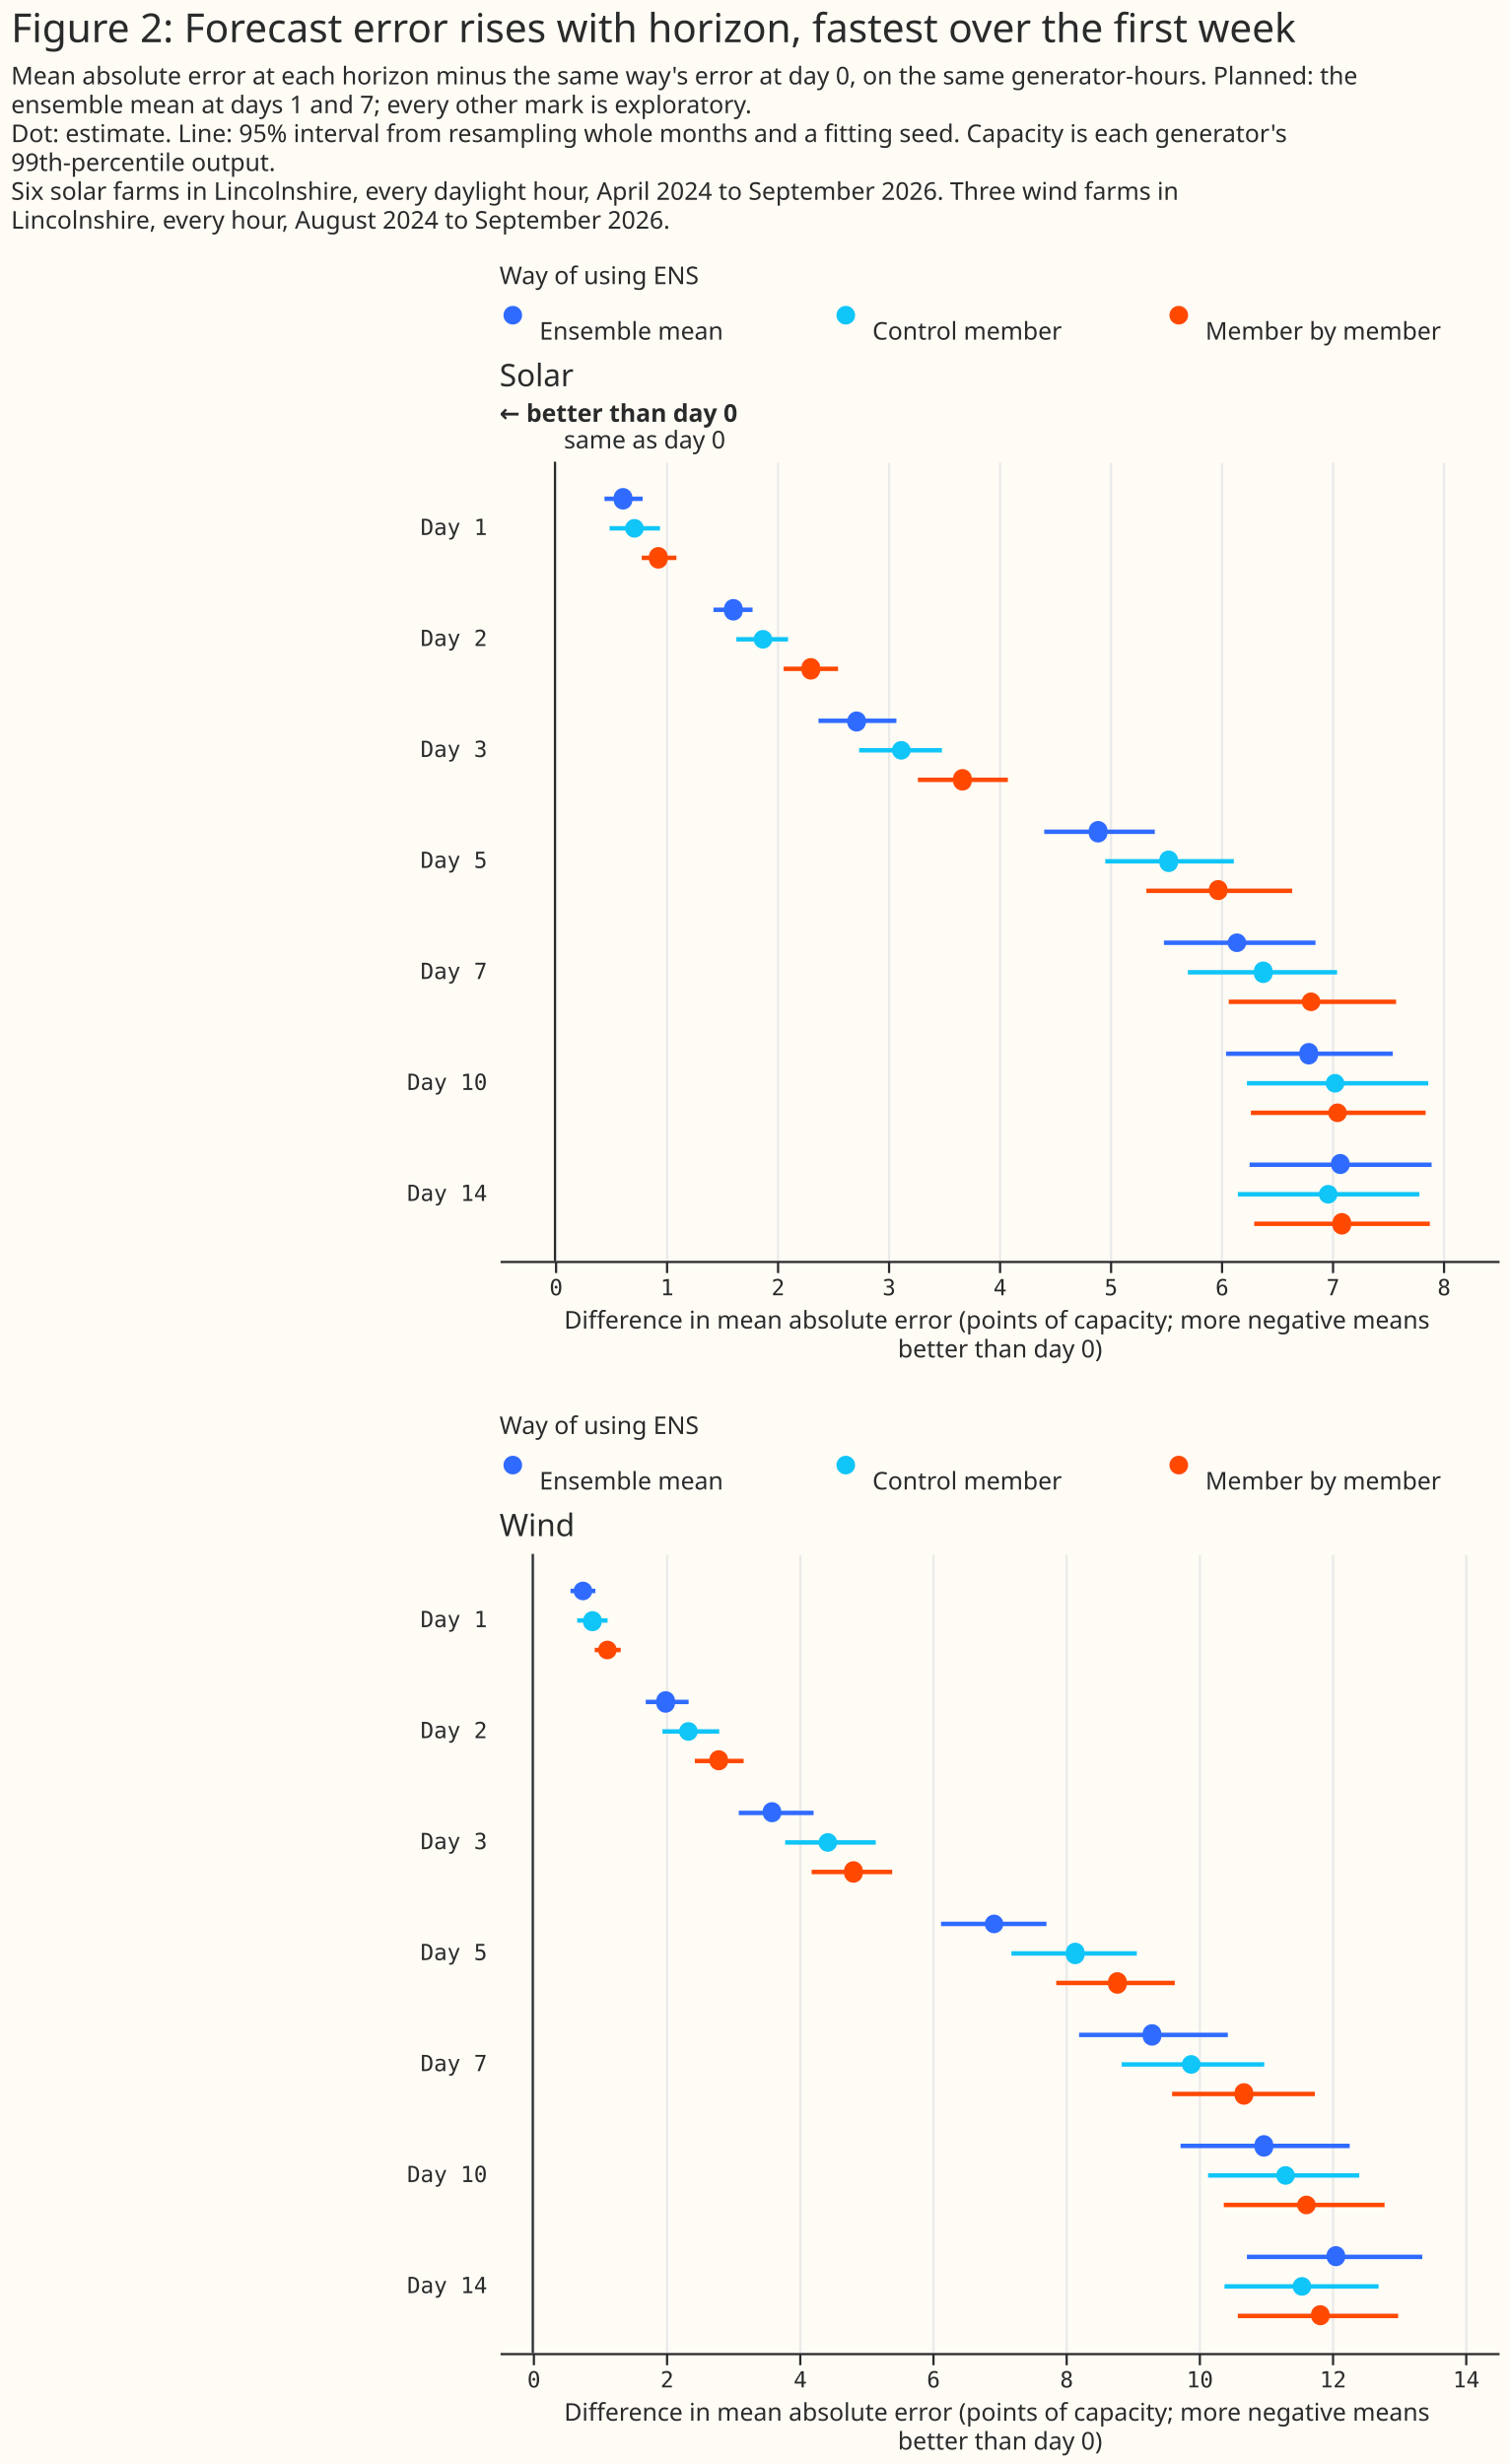
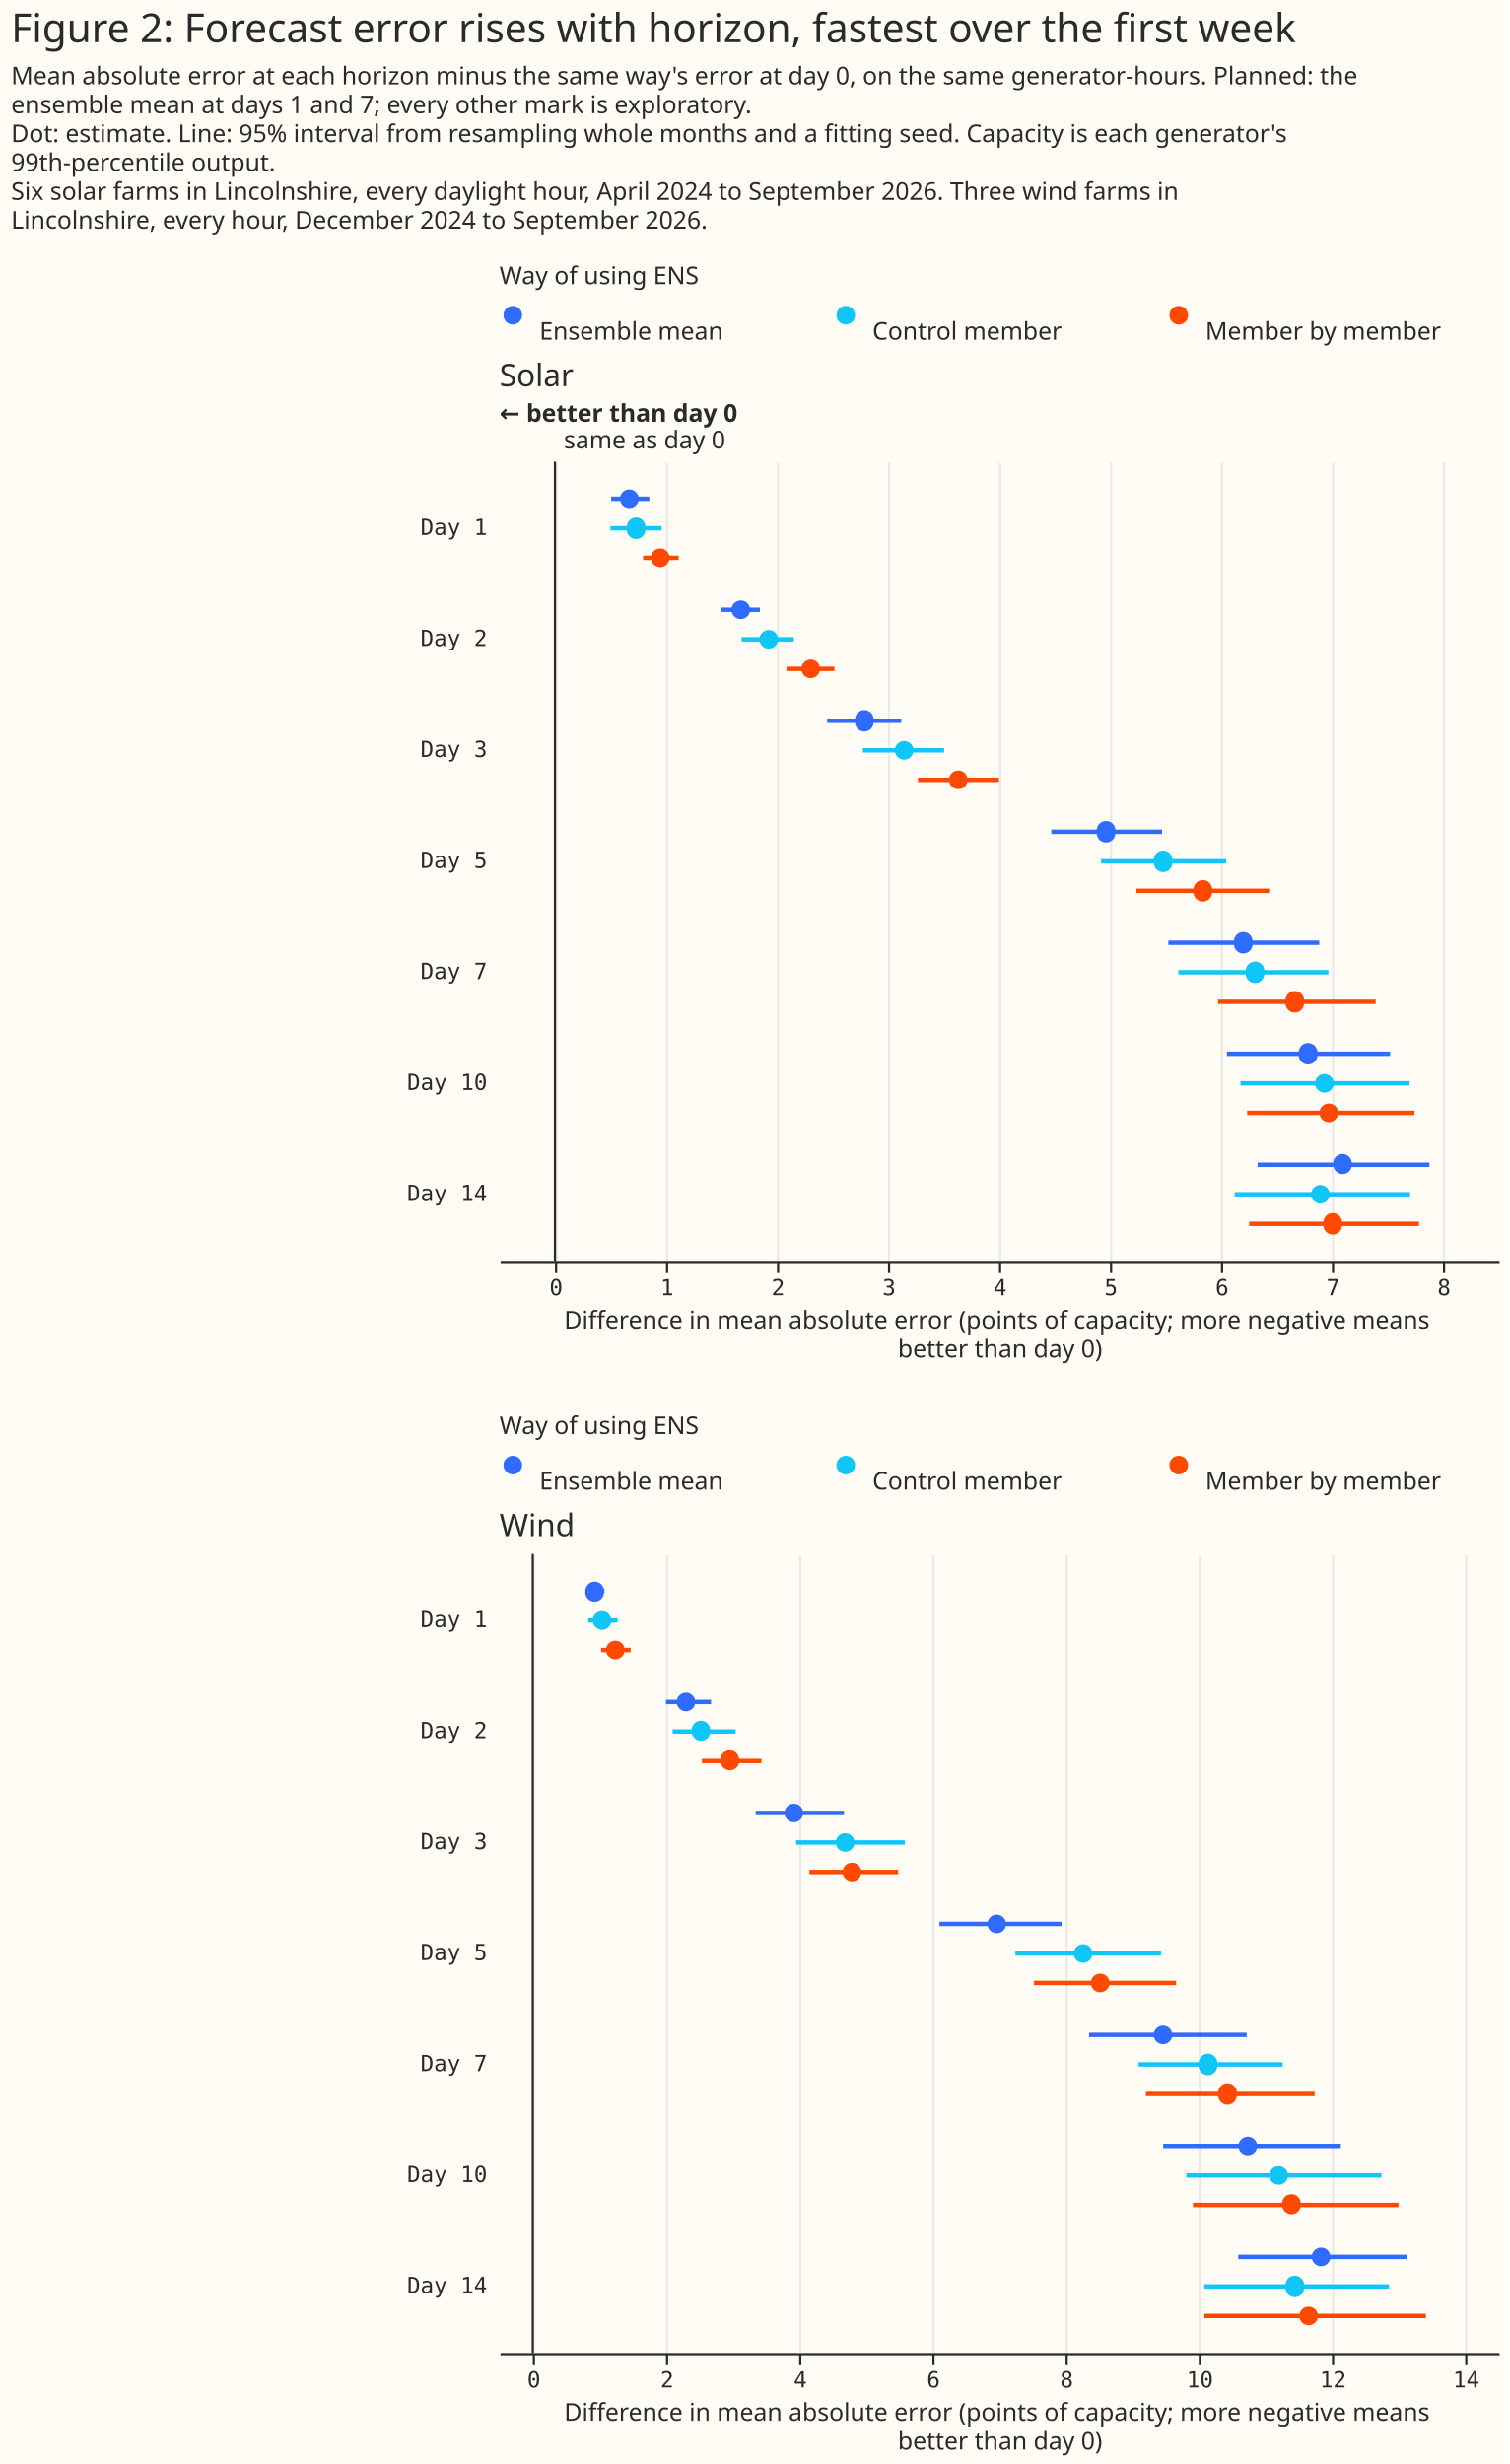
<svg xmlns="http://www.w3.org/2000/svg" width="680" height="1110" class="marks" viewBox="0 0 680 1110">
  <path fill="#fffbf5" d="M0 0h680v1110H0z" />
  <g fill="none" stroke-miterlimit="10" aria-roledescription="group mark container" class="mark-group role-frame root">
    <path d="M225 134h450z" aria-hidden="true" class="background" />
    <g aria-roledescription="group mark container" class="mark-group role-scope concat_0_group">
      <g aria-roledescription="group mark container" class="mark-group role-scope concat_0_concat_0_group">
        <path fill="#fffbf5" d="M225 134h450v16H225Z" aria-hidden="true" class="background" />
        <g aria-roledescription="symbol mark container" class="mark-symbol role-mark concat_0_concat_0_layer_0_marks">
          <path fill="#306bff" d="M235.2 142a4.2 4.2 0 1 1-8.4 0 4.2 4.2 0 1 1 8.4 0" aria-label="x: 6; colour: #306BFF; shape: circle" aria-roledescription="point" />
          <path fill="#10c5f7" d="M385.2 142a4.2 4.2 0 1 1-8.4 0 4.2 4.2 0 1 1 8.4 0" aria-label="x: 156; colour: #10C5F7; shape: circle" aria-roledescription="point" />
          <path fill="#ff4901" d="M535.2 142a4.2 4.2 0 1 1-8.4 0 4.2 4.2 0 1 1 8.4 0" aria-label="x: 306; colour: #FF4901; shape: circle" aria-roledescription="point" />
        </g>
        <g fill="#292b2b" aria-roledescription="text mark container" class="mark-text role-mark concat_0_concat_0_layer_2_marks" font-family="Matter XH, DM Sans, sans-serif" font-size="11">
          <text aria-label="x: 6; label: Ensemble mean" aria-roledescription="text mark" transform="translate(243 153)">Ensemble mean</text>
          <text aria-label="x: 156; label: Control member" aria-roledescription="text mark" transform="translate(393 153)">Control member</text>
          <text aria-label="x: 306; label: Member by member" aria-roledescription="text mark" transform="translate(543 153)">Member by member</text>
        </g>
        <g class="mark-group role-title">
          <text fill="#292b2b" aria-label="Title text 'Way of using ENS'" aria-roledescription="title" class="mark-text role-title-text" font-family="Matter XH, DM Sans, sans-serif" font-size="11" pointer-events="none" transform="translate(225 128)">Way of using ENS</text>
        </g>
      </g>
      <g aria-roledescription="group mark container" class="mark-group role-scope concat_0_concat_1_group">
        <path fill="#fffbf5" d="M225 208h450v360H225Z" aria-hidden="true" class="background" />
        <g aria-hidden="true" class="mark-group role-axis">
          <path stroke="#eaeaea" d="M250.5 568.5v-360m50 360v-360m50 360v-360m50 360v-360m50 360v-360m50 360v-360m50 360v-360m50 360v-360m50 360v-360" class="mark-rule role-axis-grid" pointer-events="none" />
        </g>
        <g aria-label="X-axis titled 'Difference in mean absolute error (points of capacity; more negative means better than day 0)' for a linear scale with values from −0.5 to 8.5" aria-roledescription="axis" class="mark-group role-axis" pointer-events="none">
          <path stroke="#292b2b" d="M250.5 568.5v5m50-5v5m50-5v5m50-5v5m50-5v5m50-5v5m50-5v5m50-5v5m50-5v5" class="mark-rule role-axis-tick" />
          <g fill="#292b2b" class="mark-text role-axis-label" font-family="Matter Semi Mono, Roboto Mono, monospace" font-size="10" text-anchor="middle">
            <text transform="translate(250.5 583.5)">0</text>
            <text transform="translate(300.5 583.5)">1</text>
            <text transform="translate(350.5 583.5)">2</text>
            <text transform="translate(400.5 583.5)">3</text>
            <text transform="translate(450.5 583.5)">4</text>
            <text transform="translate(500.5 583.5)">5</text>
            <text transform="translate(550.5 583.5)">6</text>
            <text transform="translate(600.5 583.5)">7</text>
            <text transform="translate(650.5 583.5)">8</text>
          </g>
          <path stroke="#292b2b" d="M225.5 568.5h450" class="mark-rule role-axis-domain" />
          <text fill="#292b2b" class="mark-text role-axis-title" font-family="Matter XH, DM Sans, sans-serif" font-size="11" text-anchor="middle" transform="translate(450.5 598.5)">
            <tspan>Difference in mean absolute error (points of capacity; more negative means</tspan>
            <tspan x="0" dy="13">better than day 0)</tspan>
          </text>
        </g>
        <g aria-label="Y-axis for a discrete scale with 7 values: Day 1, Day 2, Day 3, Day 5, Day 7, Day 10, Day 14" aria-roledescription="axis" class="mark-group role-axis">
          <g fill="#292b2b" class="mark-text role-axis-label" font-family="Matter Semi Mono, Roboto Mono, monospace" font-size="10" pointer-events="none" text-anchor="end">
            <text transform="translate(219.5 241)">Day 1</text>
            <text transform="translate(219.5 291)">Day 2</text>
            <text transform="translate(219.5 341)">Day 3</text>
            <text transform="translate(219.5 391)">Day 5</text>
            <text transform="translate(219.5 441)">Day 7</text>
            <text transform="translate(219.5 491)">Day 10</text>
            <text transform="translate(219.5 541)">Day 14</text>
          </g>
        </g>
        <g aria-roledescription="rule mark container" class="mark-rule role-mark concat_0_concat_1_layer_0_marks">
          <path stroke="#292b2b" d="M250 208v360" aria-label="x: 0" aria-roledescription="rule mark" />
        </g>
        <g aria-roledescription="text mark container" class="mark-text role-mark concat_0_concat_1_layer_1_marks">
          <text fill="#292b2b" aria-label="x: 0" aria-roledescription="text mark" font-family="Matter XH, DM Sans, sans-serif" font-size="11" transform="translate(254 202)">same as day 0</text>
        </g>
        <g aria-roledescription="text mark container" class="mark-text role-mark concat_0_concat_1_layer_2_marks">
          <text fill="#292b2b" aria-label="x: −0.5" aria-roledescription="text mark" font-family="Matter XH, DM Sans, sans-serif" font-size="11" font-weight="bold" transform="translate(225 190)">← better than day 0</text>
        </g>
        <g stroke-width="2" aria-hidden="true" class="mark-rule role-mark concat_0_concat_1_layer_3_marks" clip-path="url(#a)" transform="translate(225 208)">
-           <path stroke="#306bff" d="M47.3 16.7h17.2m31.9 50H114m29.7 50h35.1m66.6 50h49.8m4.1 50h68.3m-40.3 50h75.1m-64.5 50h82" />
-           <path stroke="#10c5f7" d="M49.6 30h22.7m34.4 50H130m32 50h37.3m73.6 50h57.9m-20.7 50h67.2m-40.6 50h81.7m-85.8 50h81.8" />
-           <path stroke="#ff4901" d="M64.1 43.3h15.6m48.3 50h24.5m36 50H229m62.4 50h65.7m-28.6 50h75.4m-65.4 50h78.7m-77.2 50h79.1" />
+           <path stroke="#306bff" d="M50.3 16.7h17.2m32.4 50h17.4m30.3 50H181m67.6 50h49.9m2.8 50h68m-41.6 50h73.5m-59.7 50h77.4" />
+           <path stroke="#10c5f7" d="M50 30h23m36.1 50h23.5m31.1 50h36.6m70.7 50h56.4m-21.6 50h67.6m-39.6 50H410m-78.8 50h79" />
+           <path stroke="#ff4901" d="M64.7 43.3h16m48.6 50h21.6m37.6 50H225m61.9 50h59.8m-23 50h71m-57.9 50h75.4m-74.5 50h76.5" />
        </g>
        <g aria-hidden="true" class="mark-symbol role-mark concat_0_concat_1_layer_4_marks" clip-path="url(#b)" transform="translate(225 208)">
-           <path fill="#306bff" d="M59.8 16.7a4.2 4.2 0 1 1-8.3 0 4.2 4.2 0 1 1 8.3 0m49.7 50a4.2 4.2 0 1 1-8.3 0 4.2 4.2 0 1 1 8.3 0m55.5 50a4.2 4.2 0 1 1-8.3 0 4.2 4.2 0 1 1 8.4 0m108.7 50a4.2 4.2 0 1 1-8.3 0 4.2 4.2 0 1 1 8.3 0m62.6 50a4.2 4.2 0 1 1-8.4 0 4.2 4.2 0 1 1 8.4 0m32.3 50a4.2 4.2 0 1 1-8.3 0 4.2 4.2 0 1 1 8.3 0m14.3 50a4.2 4.2 0 1 1-8.4 0 4.2 4.2 0 1 1 8.3 0" />
-           <path fill="#10c5f7" d="M65 30a4.2 4.2 0 1 1-8.4 0 4.2 4.2 0 1 1 8.4 0m57.9 50a4.2 4.2 0 1 1-8.4 0 4.2 4.2 0 1 1 8.4 0m62.3 50a4.2 4.2 0 1 1-8.4 0 4.2 4.2 0 1 1 8.4 0m120.4 50a4.2 4.2 0 1 1-8.3 0 4.2 4.2 0 1 1 8.3 0m42.6 50a4.2 4.2 0 1 1-8.3 0 4.2 4.2 0 1 1 8.3 0m32.4 50a4.2 4.2 0 1 1-8.4 0 4.2 4.2 0 1 1 8.4 0m-3.1 50a4.2 4.2 0 1 1-8.4 0 4.2 4.2 0 1 1 8.4 0" />
-           <path fill="#ff4901" d="M75.7 43.3a4.2 4.2 0 1 1-8.3 0 4.2 4.2 0 1 1 8.3 0m68.7 50a4.2 4.2 0 1 1-8.3 0 4.2 4.2 0 1 1 8.3 0m68.3 50a4.2 4.2 0 1 1-8.3 0 4.2 4.2 0 1 1 8.3 0m115.3 50a4.2 4.2 0 1 1-8.4 0 4.2 4.2 0 1 1 8.3 0m41.9 50a4.2 4.2 0 1 1-8.4 0 4.2 4.2 0 1 1 8.4 0m11.9 50a4.2 4.2 0 1 1-8.4 0 4.2 4.2 0 1 1 8.4 0m1.9 50a4.2 4.2 0 1 1-8.3 0 4.2 4.2 0 1 1 8.3 0" />
+           <path fill="#306bff" d="M62.7 16.7a4.2 4.2 0 1 1-8.4 0 4.2 4.2 0 1 1 8.4 0m50.2 50a4.2 4.2 0 1 1-8.4 0 4.2 4.2 0 1 1 8.4 0m55.6 50a4.2 4.2 0 1 1-8.3 0 4.2 4.2 0 1 1 8.3 0m108.9 50a4.2 4.2 0 1 1-8.3 0 4.2 4.2 0 1 1 8.3 0m61.8 50a4.2 4.2 0 1 1-8.3 0 4.2 4.2 0 1 1 8.3 0m29.2 50a4.2 4.2 0 1 1-8.3 0 4.2 4.2 0 1 1 8.3 0m15.6 50a4.2 4.2 0 1 1-8.4 0 4.2 4.2 0 1 1 8.3 0" />
+           <path fill="#10c5f7" d="M65.7 30a4.2 4.2 0 1 1-8.3 0 4.2 4.2 0 1 1 8.3 0m59.8 50a4.2 4.2 0 1 1-8.4 0 4.2 4.2 0 1 1 8.4 0m61 50a4.2 4.2 0 1 1-8.4 0 4.2 4.2 0 1 1 8.4 0m116.6 50a4.2 4.2 0 1 1-8.3 0 4.2 4.2 0 1 1 8.3 0m41.4 50a4.2 4.2 0 1 1-8.3 0 4.2 4.2 0 1 1 8.3 0m31.3 50a4.2 4.2 0 1 1-8.4 0 4.2 4.2 0 1 1 8.4 0m-1.8 50a4.2 4.2 0 1 1-8.4 0 4.2 4.2 0 1 1 8.4 0" />
+           <path fill="#ff4901" d="M76.6 43.3a4.2 4.2 0 1 1-8.4 0 4.2 4.2 0 1 1 8.4 0m67.8 50a4.2 4.2 0 1 1-8.4 0 4.2 4.2 0 1 1 8.4 0m66.5 50a4.2 4.2 0 1 1-8.4 0 4.2 4.2 0 1 1 8.4 0m110.1 50a4.2 4.2 0 1 1-8.3 0 4.2 4.2 0 1 1 8.3 0m41.4 50a4.2 4.2 0 1 1-8.3 0 4.2 4.2 0 1 1 8.3 0m15.4 50a4.2 4.2 0 1 1-8.4 0 4.2 4.2 0 1 1 8.4 0m1.7 50a4.2 4.2 0 1 1-8.3 0 4.2 4.2 0 1 1 8.3 0" />
        </g>
        <g class="mark-group role-title">
          <text fill="#292b2b" aria-label="Title text 'Solar'" aria-roledescription="title" class="mark-text role-title-text" font-family="Matter XH, DM Sans, sans-serif" font-size="14" pointer-events="none" transform="translate(225 174)">Solar</text>
        </g>
      </g>
    </g>
    <g aria-roledescription="group mark container" class="mark-group role-scope concat_1_group">
      <g aria-roledescription="group mark container" class="mark-group role-scope concat_1_concat_0_group">
        <path fill="#fffbf5" d="M225 652h450v16H225Z" aria-hidden="true" class="background" />
        <g aria-roledescription="symbol mark container" class="mark-symbol role-mark concat_1_concat_0_layer_0_marks">
          <path fill="#306bff" d="M235.2 660a4.2 4.2 0 1 1-8.4 0 4.2 4.2 0 1 1 8.4 0" aria-label="x: 6; colour: #306BFF; shape: circle" aria-roledescription="point" />
          <path fill="#10c5f7" d="M385.2 660a4.2 4.2 0 1 1-8.4 0 4.2 4.2 0 1 1 8.4 0" aria-label="x: 156; colour: #10C5F7; shape: circle" aria-roledescription="point" />
          <path fill="#ff4901" d="M535.2 660a4.2 4.2 0 1 1-8.4 0 4.2 4.2 0 1 1 8.4 0" aria-label="x: 306; colour: #FF4901; shape: circle" aria-roledescription="point" />
        </g>
        <g fill="#292b2b" aria-roledescription="text mark container" class="mark-text role-mark concat_1_concat_0_layer_2_marks" font-family="Matter XH, DM Sans, sans-serif" font-size="11">
          <text aria-label="x: 6; label: Ensemble mean" aria-roledescription="text mark" transform="translate(243 671)">Ensemble mean</text>
          <text aria-label="x: 156; label: Control member" aria-roledescription="text mark" transform="translate(393 671)">Control member</text>
          <text aria-label="x: 306; label: Member by member" aria-roledescription="text mark" transform="translate(543 671)">Member by member</text>
        </g>
        <g class="mark-group role-title">
          <text fill="#292b2b" aria-label="Title text 'Way of using ENS'" aria-roledescription="title" class="mark-text role-title-text" font-family="Matter XH, DM Sans, sans-serif" font-size="11" pointer-events="none" transform="translate(225 646)">Way of using ENS</text>
        </g>
      </g>
      <g aria-roledescription="group mark container" class="mark-group role-scope concat_1_concat_1_group">
        <path fill="#fffbf5" d="M225 700h450v360H225Z" aria-hidden="true" class="background" />
        <g aria-hidden="true" class="mark-group role-axis">
          <path stroke="#eaeaea" d="M240.5 1060.5v-360m60 360v-360m60 360v-360m60 360v-360m60 360v-360m60 360v-360m60 360v-360m60 360v-360" class="mark-rule role-axis-grid" pointer-events="none" />
        </g>
        <g aria-label="X-axis titled 'Difference in mean absolute error (points of capacity; more negative means better than day 0)' for a linear scale with values from −0.5 to 14.5" aria-roledescription="axis" class="mark-group role-axis" pointer-events="none">
          <path stroke="#292b2b" d="M240.5 1060.5v5m60-5v5m60-5v5m60-5v5m60-5v5m60-5v5m60-5v5m60-5v5" class="mark-rule role-axis-tick" />
          <g fill="#292b2b" class="mark-text role-axis-label" font-family="Matter Semi Mono, Roboto Mono, monospace" font-size="10" text-anchor="middle">
            <text transform="translate(240.5 1075.5)">0</text>
            <text transform="translate(300.5 1075.5)">2</text>
            <text transform="translate(360.5 1075.5)">4</text>
            <text transform="translate(420.5 1075.5)">6</text>
            <text transform="translate(480.5 1075.5)">8</text>
            <text transform="translate(540.5 1075.5)">10</text>
            <text transform="translate(600.5 1075.5)">12</text>
            <text transform="translate(660.5 1075.5)">14</text>
          </g>
          <path stroke="#292b2b" d="M225.5 1060.5h450" class="mark-rule role-axis-domain" />
          <text fill="#292b2b" class="mark-text role-axis-title" font-family="Matter XH, DM Sans, sans-serif" font-size="11" text-anchor="middle" transform="translate(450.5 1090.5)">
            <tspan>Difference in mean absolute error (points of capacity; more negative means</tspan>
            <tspan x="0" dy="13">better than day 0)</tspan>
          </text>
        </g>
        <g aria-label="Y-axis for a discrete scale with 7 values: Day 1, Day 2, Day 3, Day 5, Day 7, Day 10, Day 14" aria-roledescription="axis" class="mark-group role-axis">
          <g fill="#292b2b" class="mark-text role-axis-label" font-family="Matter Semi Mono, Roboto Mono, monospace" font-size="10" pointer-events="none" text-anchor="end">
            <text transform="translate(219.5 733)">Day 1</text>
            <text transform="translate(219.5 783)">Day 2</text>
            <text transform="translate(219.5 833)">Day 3</text>
            <text transform="translate(219.5 883)">Day 5</text>
            <text transform="translate(219.5 933)">Day 7</text>
            <text transform="translate(219.5 983)">Day 10</text>
            <text transform="translate(219.5 1033)">Day 14</text>
          </g>
        </g>
        <g aria-roledescription="rule mark container" class="mark-rule role-mark concat_1_concat_1_layer_0_marks">
          <path stroke="#292b2b" d="M240 700v360" aria-label="x: 0" aria-roledescription="rule mark" />
        </g>
        <g stroke-width="2" aria-hidden="true" class="mark-rule role-mark concat_1_concat_1_layer_1_marks" clip-path="url(#c)" transform="translate(225 700)">
-           <path stroke="#306bff" d="M32 16.7h11.2m22.7 50h19.3m22.6 50h33.7m57.4 50h47.5m14.7 50h67m-21.3 50H383m-46.3 50h79" />
-           <path stroke="#10c5f7" d="M35 30h13.7m24.7 50H99m29.7 50h40.8m61.1 50h56.5m-6.8 50h64.2m-25.3 50h68.1m-60.7 50H396" />
-           <path stroke="#ff4901" d="M42.9 43.3h11.7m33.4 50h22m30.6 50h36.3m73.9 50h53.4m-1.2 50h64.3m-41 50h72.4m-66.1 50h72.2" />
+           <path stroke="#306bff" d="M38.7 16.7h8.6m27.7 50h20.3m20.1 50h39.8m43 50h55m12.4 50h71m-37.6 50h80m-46.2 50H409" />
+           <path stroke="#10c5f7" d="M40 30h13.2M78 80h28.4m27.2 50h49m49.8 50H298m-10.1 50h64.9m-43.4 50h87.9m-79.8 50h83.2" />
+           <path stroke="#ff4901" d="M45.8 43.3h13.3m32.1 50H118m21.6 50h40m61.2 50h64m-13.6 50h76m-54.8 50H405m-87.5 50h99.8" />
        </g>
        <g aria-hidden="true" class="mark-symbol role-mark concat_1_concat_1_layer_2_marks" clip-path="url(#d)" transform="translate(225 700)">
-           <path fill="#306bff" d="M41.8 16.7a4.2 4.2 0 1 1-8.4 0 4.2 4.2 0 1 1 8.4 0m37.2 50a4.2 4.2 0 1 1-8.3 0 4.2 4.2 0 1 1 8.3 0m48 50a4.2 4.2 0 1 1-8.4 0 4.2 4.2 0 1 1 8.3 0m100.1 50a4.2 4.2 0 1 1-8.4 0 4.2 4.2 0 1 1 8.4 0m71.1 50a4.2 4.2 0 1 1-8.3 0 4.2 4.2 0 1 1 8.3 0m50.4 50a4.2 4.2 0 1 1-8.3 0 4.2 4.2 0 1 1 8.3 0m32.5 50a4.2 4.2 0 1 1-8.4 0 4.2 4.2 0 1 1 8.3 0" />
-           <path fill="#10c5f7" d="M46 30a4.2 4.2 0 1 1-8.3 0 4.2 4.2 0 1 1 8.4 0m43.2 50a4.2 4.2 0 1 1-8.4 0 4.2 4.2 0 1 1 8.4 0m62.8 50a4.2 4.2 0 1 1-8.4 0 4.2 4.2 0 1 1 8.4 0m111.4 50a4.2 4.2 0 1 1-8.3 0 4.2 4.2 0 1 1 8.3 0m52.3 50a4.2 4.2 0 1 1-8.4 0 4.2 4.2 0 1 1 8.4 0m42.5 50a4.2 4.2 0 1 1-8.4 0 4.2 4.2 0 1 1 8.4 0m7.4 50a4.2 4.2 0 1 1-8.4 0 4.2 4.2 0 1 1 8.4 0" />
-           <path fill="#ff4901" d="M52.8 43.3a4.2 4.2 0 1 1-8.4 0 4.2 4.2 0 1 1 8.4 0m50.2 50a4.2 4.2 0 1 1-8.4 0 4.2 4.2 0 1 1 8.3 0m60.7 50a4.2 4.2 0 1 1-8.3 0 4.2 4.2 0 1 1 8.3 0m118.9 50a4.2 4.2 0 1 1-8.3 0 4.2 4.2 0 1 1 8.3 0m57 50a4.2 4.2 0 1 1-8.3 0 4.2 4.2 0 1 1 8.3 0m28.2 50a4.2 4.2 0 1 1-8.4 0 4.2 4.2 0 1 1 8.4 0m6.3 50a4.2 4.2 0 1 1-8.4 0 4.2 4.2 0 1 1 8.3 0" />
+           <path fill="#306bff" d="M47 16.7a4.2 4.2 0 1 1-8.3 0 4.2 4.2 0 1 1 8.4 0m41.1 50a4.2 4.2 0 1 1-8.4 0 4.2 4.2 0 1 1 8.4 0m48.6 50a4.2 4.2 0 1 1-8.4 0 4.2 4.2 0 1 1 8.4 0m91.4 50a4.2 4.2 0 1 1-8.4 0 4.2 4.2 0 1 1 8.4 0m74.9 50a4.2 4.2 0 1 1-8.4 0 4.2 4.2 0 1 1 8.4 0m38.2 50a4.2 4.2 0 1 1-8.4 0 4.2 4.2 0 1 1 8.4 0m33 50a4.2 4.2 0 1 1-8.4 0 4.2 4.2 0 1 1 8.4 0" />
+           <path fill="#10c5f7" d="M50.4 30a4.2 4.2 0 1 1-8.4 0 4.2 4.2 0 1 1 8.4 0M95 80a4.2 4.2 0 1 1-8.4 0 4.2 4.2 0 1 1 8.3 0m65 50a4.2 4.2 0 1 1-8.4 0 4.2 4.2 0 1 1 8.4 0m107.2 50a4.2 4.2 0 1 1-8.4 0 4.2 4.2 0 1 1 8.4 0m56.2 50a4.2 4.2 0 1 1-8.3 0 4.2 4.2 0 1 1 8.3 0m31.9 50a4.2 4.2 0 1 1-8.4 0 4.2 4.2 0 1 1 8.4 0m7.2 50a4.2 4.2 0 1 1-8.3 0 4.2 4.2 0 1 1 8.3 0" />
+           <path fill="#ff4901" d="M56.4 43.3a4.2 4.2 0 1 1-8.4 0 4.2 4.2 0 1 1 8.4 0m51.6 50a4.2 4.2 0 1 1-8.4 0 4.2 4.2 0 1 1 8.3 0m55.1 50a4.2 4.2 0 1 1-8.4 0 4.2 4.2 0 1 1 8.4 0m111.8 50a4.2 4.2 0 1 1-8.4 0 4.2 4.2 0 1 1 8.4 0m57.3 50a4.2 4.2 0 1 1-8.3 0 4.2 4.2 0 1 1 8.3 0m28.9 50a4.2 4.2 0 1 1-8.4 0 4.2 4.2 0 1 1 8.3 0m7.8 50a4.2 4.2 0 1 1-8.4 0 4.2 4.2 0 1 1 8.4 0" />
        </g>
        <g class="mark-group role-title">
          <text fill="#292b2b" aria-label="Title text 'Wind'" aria-roledescription="title" class="mark-text role-title-text" font-family="Matter XH, DM Sans, sans-serif" font-size="14" pointer-events="none" transform="translate(225 692)">Wind</text>
        </g>
      </g>
    </g>
    <g fill="#292b2b" class="mark-group role-title" font-family="Matter XH, DM Sans, sans-serif" pointer-events="none">
      <text aria-label="Title text 'Figure 2: Forecast error rises with horizon, fastest over the first week'" aria-roledescription="title" class="mark-text role-title-text" font-size="18" transform="translate(5 19)">Figure 2: Forecast error rises with horizon, fastest over the first week</text>
-       <text aria-label="Subtitle text 'Mean absolute error at each horizon minus the same way's error at day 0, on the same generator-hours. Planned: the ensemble mean at days 1 and 7; every other mark is exploratory. Dot: estimate. Line: 95% interval from resampling whole months and a fitting seed. Capacity is each generator's 99th-percentile output. Six solar farms in Lincolnshire, every daylight hour, April 2024 to September 2026. Three wind farms in Lincolnshire, every hour, August 2024 to September 2026.'" aria-roledescription="subtitle" class="mark-text role-title-subtitle" font-size="11" transform="translate(5 38)">
+       <text aria-label="Subtitle text 'Mean absolute error at each horizon minus the same way's error at day 0, on the same generator-hours. Planned: the ensemble mean at days 1 and 7; every other mark is exploratory. Dot: estimate. Line: 95% interval from resampling whole months and a fitting seed. Capacity is each generator's 99th-percentile output. Six solar farms in Lincolnshire, every daylight hour, April 2024 to September 2026. Three wind farms in Lincolnshire, every hour, December 2024 to September 2026.'" aria-roledescription="subtitle" class="mark-text role-title-subtitle" font-size="11" transform="translate(5 38)">
        <tspan>Mean absolute error at each horizon minus the same way's error at day 0, on the same generator-hours. Planned: the</tspan>
        <tspan x="0" dy="13">ensemble mean at days 1 and 7; every other mark is exploratory.</tspan>
        <tspan x="0" dy="13">Dot: estimate. Line: 95% interval from resampling whole months and a fitting seed. Capacity is each generator's</tspan>
        <tspan x="0" dy="13">99th-percentile output.</tspan>
        <tspan x="0" dy="13">Six solar farms in Lincolnshire, every daylight hour, April 2024 to September 2026. Three wind farms in</tspan>
-         <tspan x="0" dy="13">Lincolnshire, every hour, August 2024 to September 2026.</tspan>
+         <tspan x="0" dy="13">Lincolnshire, every hour, December 2024 to September 2026.</tspan>
      </text>
    </g>
  </g>
  <defs>
    <clipPath id="a">
      <path d="M0 0h450v360H0z" />
    </clipPath>
    <clipPath id="b">
      <path d="M0 0h450v360H0z" />
    </clipPath>
    <clipPath id="c">
      <path d="M0 0h450v360H0z" />
    </clipPath>
    <clipPath id="d">
      <path d="M0 0h450v360H0z" />
    </clipPath>
  </defs>
</svg>
